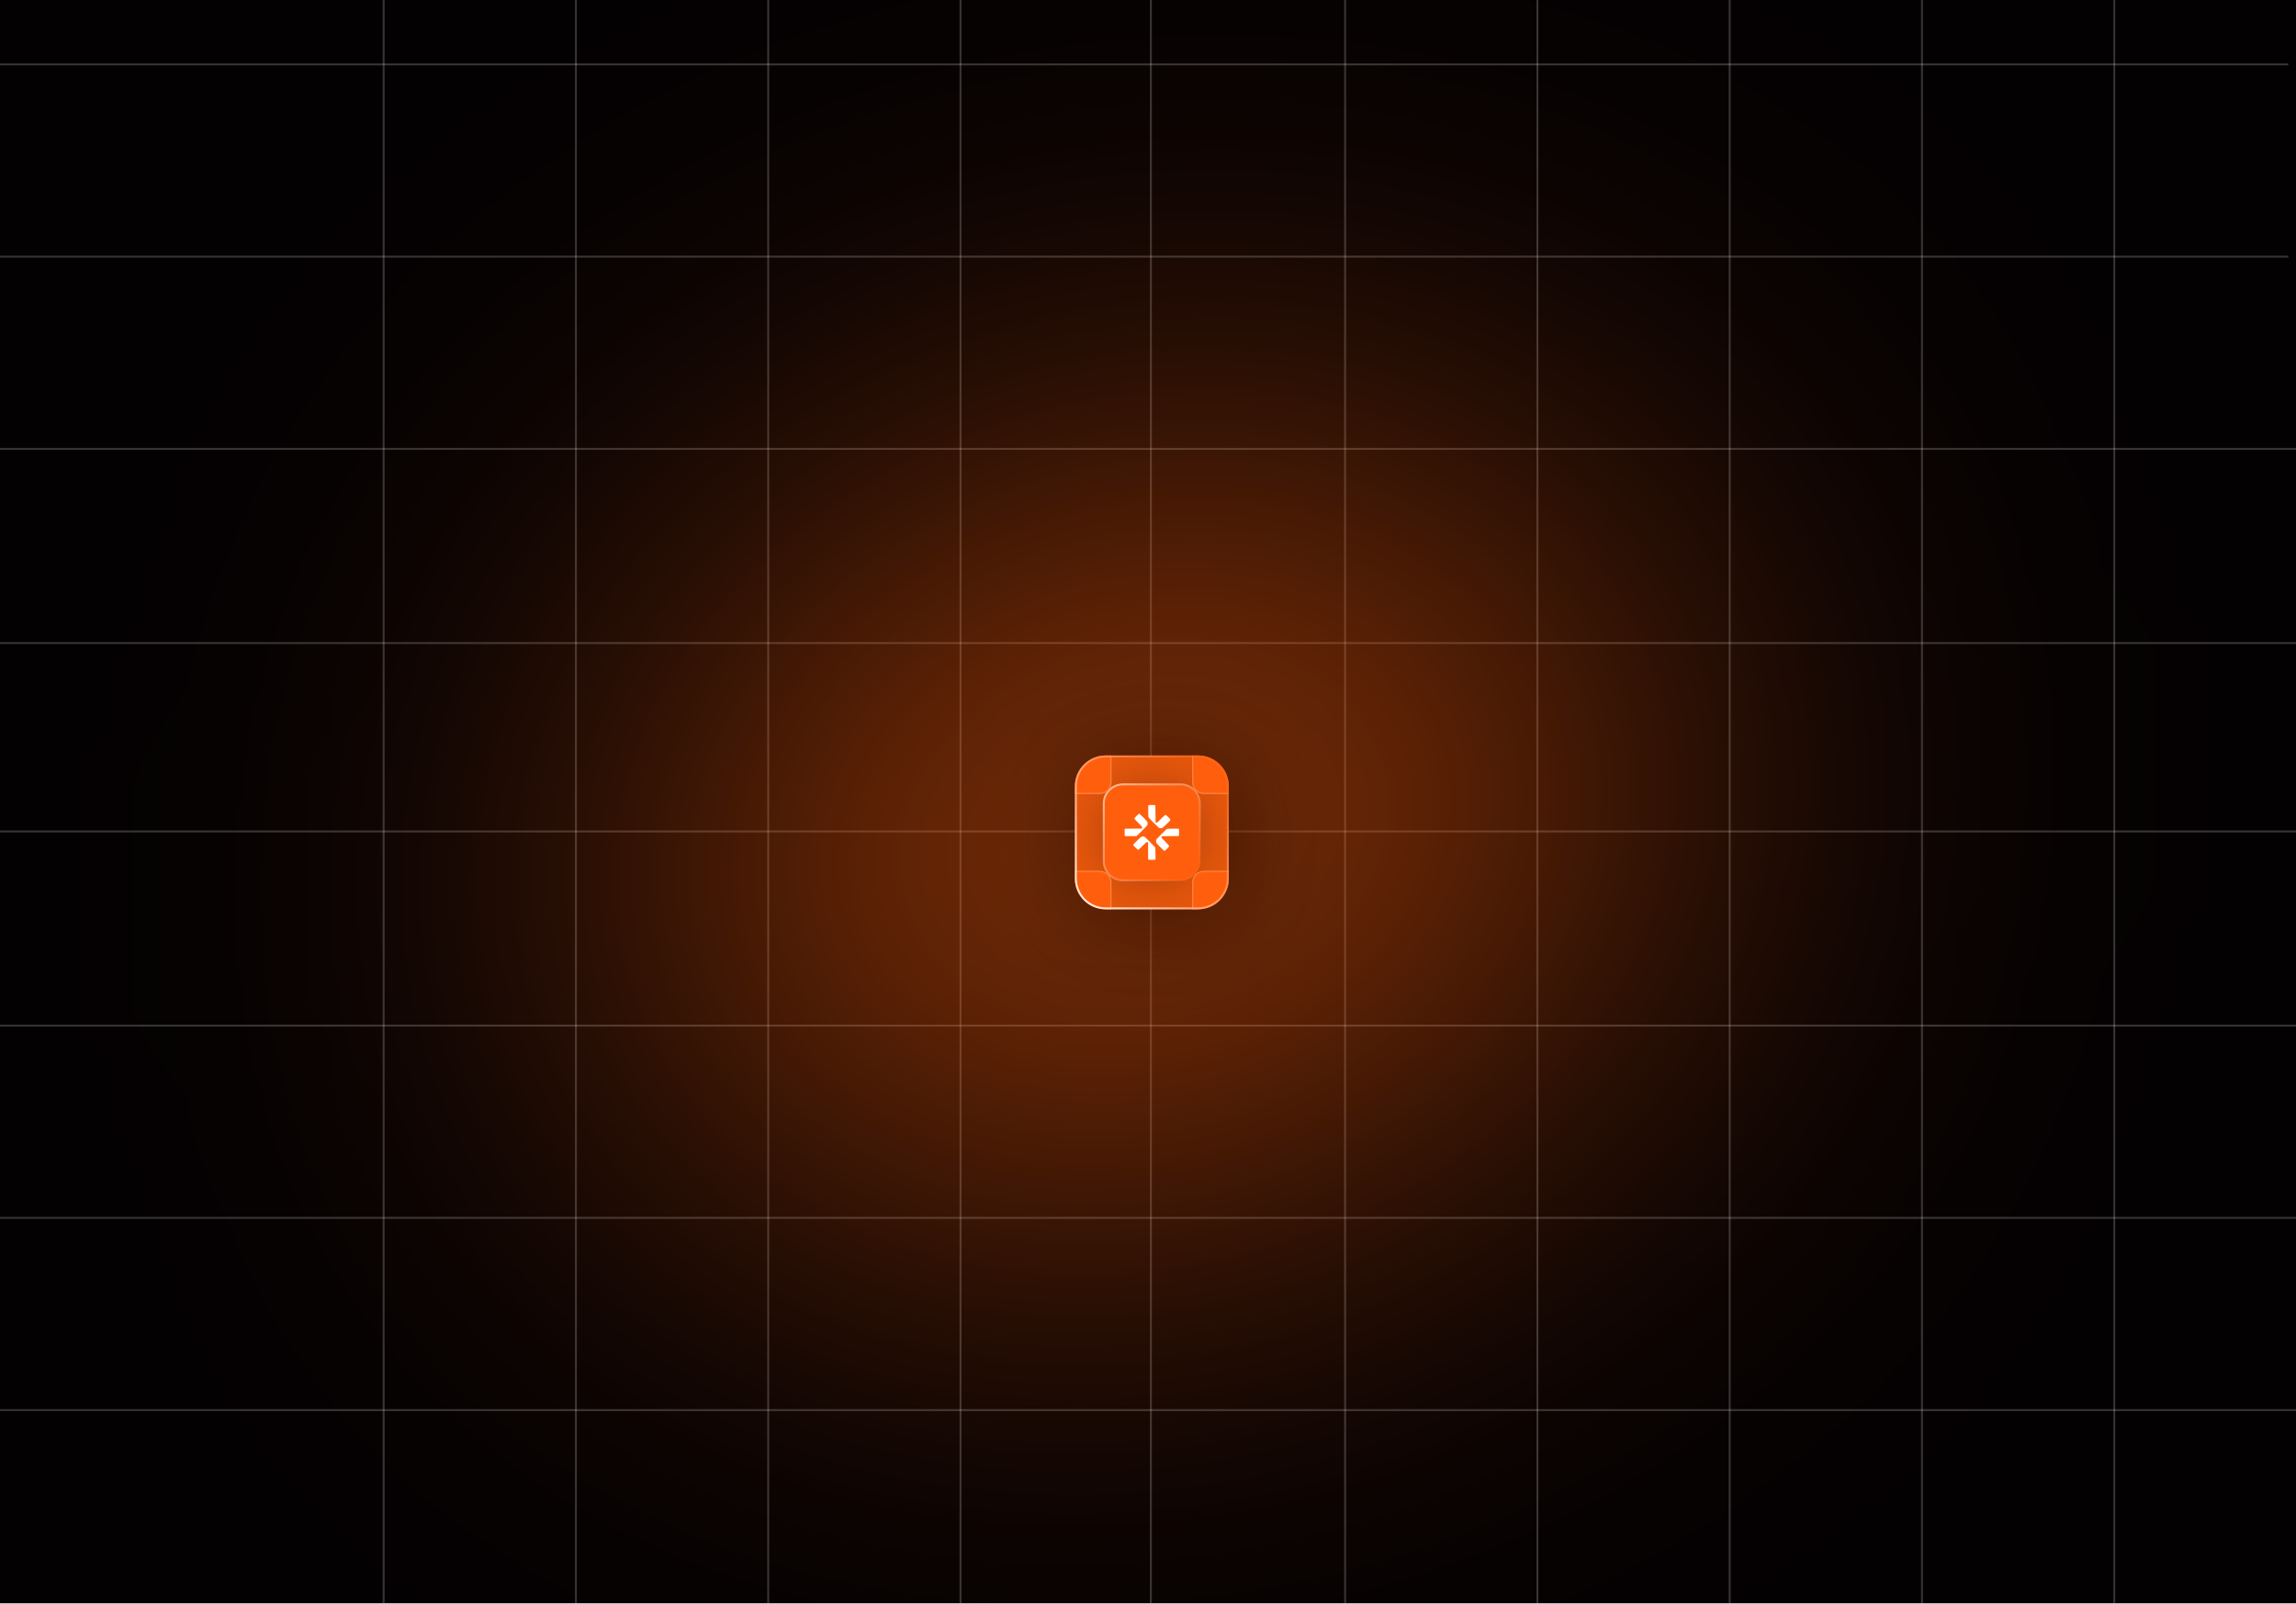
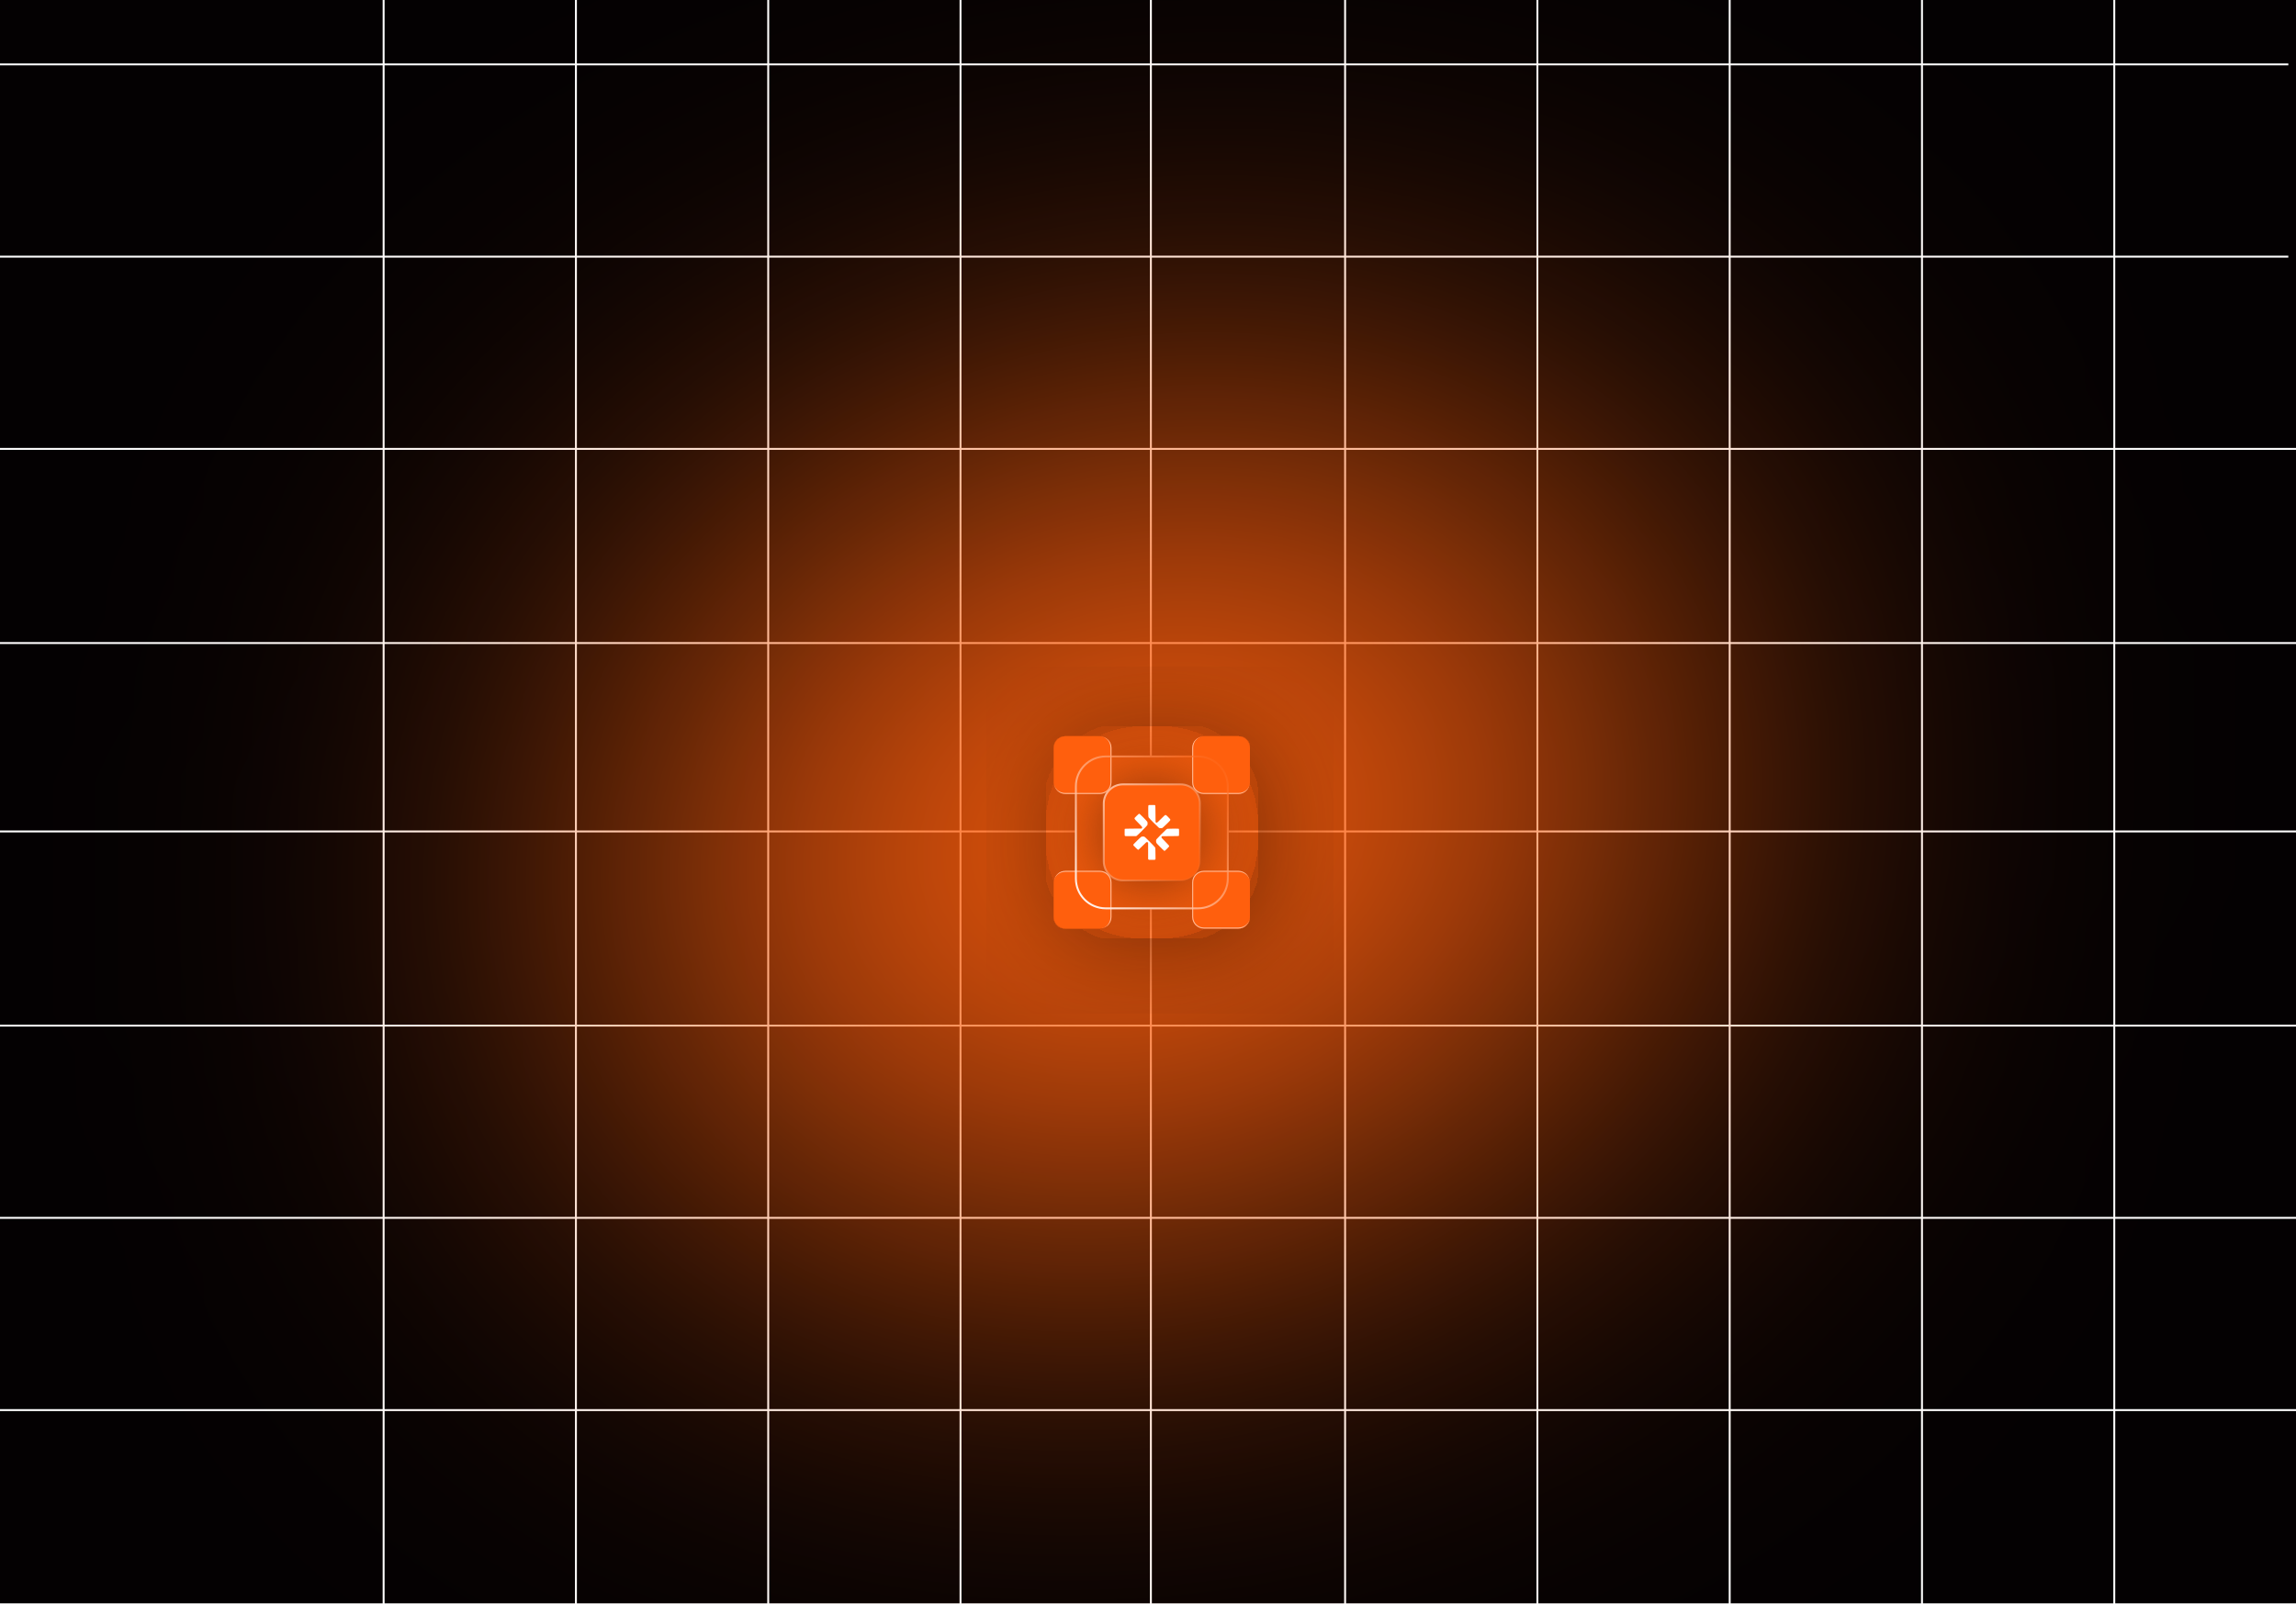
<svg xmlns="http://www.w3.org/2000/svg" className="w-full h-[650px]" width="1194" height="834" viewBox="0 0 1194 834" fill="none">
-   <g clip-path="url(#clip0_96_118)">
+   <g clipPath="url(#clip0_96_118)">
    <rect width="834" height="1194" transform="translate(0 834) rotate(-90)" fill="#040102" />
-     <line x1="-2.18557e-08" y1="633.5" x2="1194" y2="633.5" stroke="white" stroke-opacity="0.2" />
-     <line x1="799.5" y1="962" x2="799.5" y2="-232" stroke="white" stroke-opacity="0.2" />
-     <line x1="-2.18557e-08" y1="733.5" x2="1194" y2="733.5" stroke="white" stroke-opacity="0.2" />
-     <line x1="899.5" y1="962" x2="899.5" y2="-232" stroke="white" stroke-opacity="0.2" />
-     <line x1="999.5" y1="962" x2="999.5" y2="-232" stroke="white" stroke-opacity="0.2" />
-     <line x1="1099.5" y1="956" x2="1099.5" y2="-238" stroke="white" stroke-opacity="0.2" />
-     <line x1="-2.18557e-08" y1="533.5" x2="1194" y2="533.5" stroke="white" stroke-opacity="0.2" />
-     <line x1="699.5" y1="962" x2="699.5" y2="-232" stroke="white" stroke-opacity="0.2" />
-     <line x1="-2.18557e-08" y1="432.5" x2="1194" y2="432.5" stroke="white" stroke-opacity="0.2" />
-     <line x1="598.5" y1="962" x2="598.5" y2="-232" stroke="white" stroke-opacity="0.2" />
-     <line x1="-2.18557e-08" y1="334.5" x2="1194" y2="334.5" stroke="white" stroke-opacity="0.2" />
-     <line x1="499.5" y1="962" x2="499.5" y2="-232" stroke="white" stroke-opacity="0.2" />
-     <line x1="-2.18557e-08" y1="233.5" x2="1194" y2="233.5" stroke="white" stroke-opacity="0.2" />
-     <line x1="399.5" y1="962" x2="399.5" y2="-232" stroke="white" stroke-opacity="0.2" />
-     <line x1="-4" y1="133.5" x2="1190" y2="133.5" stroke="white" stroke-opacity="0.2" />
-     <line x1="299.5" y1="966" x2="299.5" y2="-228" stroke="white" stroke-opacity="0.2" />
-     <line x1="-4" y1="33.5" x2="1190" y2="33.5" stroke="white" stroke-opacity="0.2" />
-     <line x1="199.5" y1="966" x2="199.5" y2="-228" stroke="white" stroke-opacity="0.2" />
+     <line x1="-2.18557e-08" y1="633.5" x2="1194" y2="633.5" stroke="white" strokeOpacity="0.2" />
+     <line x1="799.5" y1="962" x2="799.5" y2="-232" stroke="white" strokeOpacity="0.2" />
+     <line x1="-2.18557e-08" y1="733.5" x2="1194" y2="733.5" stroke="white" strokeOpacity="0.2" />
+     <line x1="899.5" y1="962" x2="899.5" y2="-232" stroke="white" strokeOpacity="0.2" />
+     <line x1="999.5" y1="962" x2="999.5" y2="-232" stroke="white" strokeOpacity="0.2" />
+     <line x1="1099.5" y1="956" x2="1099.5" y2="-238" stroke="white" strokeOpacity="0.2" />
+     <line x1="-2.18557e-08" y1="533.5" x2="1194" y2="533.5" stroke="white" strokeOpacity="0.2" />
+     <line x1="699.5" y1="962" x2="699.5" y2="-232" stroke="white" strokeOpacity="0.2" />
+     <line x1="-2.18557e-08" y1="432.5" x2="1194" y2="432.5" stroke="white" strokeOpacity="0.2" />
+     <line x1="598.5" y1="962" x2="598.5" y2="-232" stroke="white" strokeOpacity="0.2" />
+     <line x1="-2.18557e-08" y1="334.5" x2="1194" y2="334.5" stroke="white" strokeOpacity="0.2" />
+     <line x1="499.5" y1="962" x2="499.5" y2="-232" stroke="white" strokeOpacity="0.2" />
+     <line x1="-2.18557e-08" y1="233.5" x2="1194" y2="233.5" stroke="white" strokeOpacity="0.2" />
+     <line x1="399.5" y1="962" x2="399.5" y2="-232" stroke="white" strokeOpacity="0.2" />
+     <line x1="-4" y1="133.5" x2="1190" y2="133.5" stroke="white" strokeOpacity="0.2" />
+     <line x1="299.5" y1="966" x2="299.5" y2="-228" stroke="white" strokeOpacity="0.2" />
+     <line x1="-4" y1="33.5" x2="1190" y2="33.5" stroke="white" strokeOpacity="0.2" />
+     <line x1="199.5" y1="966" x2="199.5" y2="-228" stroke="white" strokeOpacity="0.2" />
    <g filter="url(#filter0_f_96_118)">
-       <ellipse cx="595.041" cy="432.885" rx="280.624" ry="196.966" transform="rotate(-15 595.041 432.885)" fill="#FF5F0D" fill-opacity="0.5" />
+       <ellipse cx="595.041" cy="432.885" rx="280.624" ry="196.966" transform="rotate(-15 595.041 432.885)" fill="#FF5F0D" fillOpacity="0.5" />
    </g>
    <g filter="url(#filter1_d_96_118)">
-       <g clip-path="url(#clip1_96_118)">
+       <g clipPath="url(#clip1_96_118)">
        <rect x="559" y="473" width="80" height="80" rx="16" transform="rotate(-90 559 473)" fill="#EA580C" />
        <g filter="url(#filter2_f_96_118)">
-           <ellipse cx="599" cy="433" rx="25" ry="25" transform="rotate(-90 599 433)" fill="#803007" fill-opacity="0.73" />
+           <ellipse cx="599" cy="433" rx="25" ry="25" transform="rotate(-90 599 433)" fill="#803007" fillOpacity="0.73" />
        </g>
        <rect x="574" y="458" width="50" height="50" rx="10" transform="rotate(-90 574 458)" fill="#FF5F0D" />
        <rect x="574" y="458" width="50" height="50" rx="10" transform="rotate(-90 574 458)" stroke="url(#paint0_linear_96_118)" />
        <path d="M585.016 434.785C585.189 434.95 585.219 434.95 588.001 434.95L590.814 434.95L591.189 434.718C591.699 434.395 596.476 429.595 596.649 429.22C596.739 429.018 596.784 428.755 596.784 428.343C596.784 427.833 596.754 427.705 596.574 427.398C596.341 427 593.056 423.633 592.674 423.393C592.329 423.183 592.254 423.235 591.009 424.465C590.004 425.455 589.974 425.5 590.004 425.763C590.026 425.973 590.154 426.168 590.559 426.61C590.844 426.925 591.226 427.323 591.399 427.488C591.571 427.653 592.224 428.32 592.854 428.973C594.106 430.27 594.166 430.39 593.814 430.803L593.634 431.013L589.329 431.035C586.531 431.058 585.001 431.088 584.934 431.14C584.866 431.2 584.844 431.65 584.844 432.918C584.844 434.605 584.844 434.628 585.016 434.785Z" fill="white" />
        <path d="M589.704 440.065C590.319 440.748 591.729 442.075 591.834 442.075C592.029 442.075 592.314 441.82 594.234 439.923C596.086 438.1 596.169 438.025 596.454 438.025C596.656 438.025 596.791 438.078 596.904 438.198L597.069 438.37L597.069 442.623L597.069 446.868L597.249 447.055L597.421 447.25L598.996 447.25L600.571 447.25L600.744 447.063L600.917 446.883L600.879 444.01C600.849 441.408 600.834 441.108 600.707 440.838C600.534 440.478 595.591 435.49 595.194 435.28C595.006 435.183 594.774 435.138 594.369 435.138C593.881 435.138 593.754 435.168 593.431 435.355C593.229 435.475 592.254 436.383 591.204 437.418C589.674 438.94 589.344 439.3 589.344 439.465C589.344 439.608 589.456 439.803 589.704 440.065Z" fill="white" />
        <path d="M597.136 423.212C597.181 424.787 597.196 424.96 597.346 425.237C597.526 425.582 601.906 430 602.529 430.473C602.934 430.78 602.964 430.788 603.586 430.81C604.209 430.833 604.246 430.825 604.606 430.585C604.809 430.45 605.799 429.535 606.796 428.545C608.754 426.625 608.769 426.602 608.514 426.115C608.454 426.002 607.951 425.462 607.396 424.915C606.159 423.692 606.181 423.692 605.341 424.442C605.019 424.727 604.134 425.59 603.369 426.362C601.674 428.072 601.554 428.147 601.141 427.795L600.931 427.615L600.894 423.302C600.864 419.807 600.834 418.975 600.751 418.877C600.661 418.765 600.444 418.75 599.026 418.75C597.834 418.75 597.369 418.772 597.279 418.84C597.129 418.96 597.076 420.64 597.136 423.212Z" fill="white" />
        <path d="M601.367 438.416C601.532 438.768 602.064 439.338 604.479 441.716C605.012 442.248 605.499 442.676 605.559 442.676C605.709 442.676 607.764 440.696 607.914 440.403C607.989 440.268 608.012 440.111 607.982 439.991C607.952 439.871 607.262 439.113 606.264 438.101C603.977 435.783 603.939 435.738 603.999 435.453C604.022 435.326 604.104 435.161 604.172 435.086C604.284 434.958 604.517 434.951 608.087 434.943C611.777 434.943 612.969 434.898 613.097 434.771C613.127 434.741 613.157 433.946 613.157 433.008C613.157 431.666 613.134 431.268 613.052 431.178C612.962 431.066 612.669 431.051 610.202 431.051C608.694 431.058 607.314 431.088 607.142 431.118C606.924 431.163 606.684 431.298 606.407 431.538C605.597 432.228 601.667 436.196 601.434 436.556C601.217 436.893 601.194 436.983 601.194 437.493C601.194 437.928 601.239 438.146 601.367 438.416Z" fill="white" />
        <mask id="path-28-inside-1_96_118" fill="white">
          <path d="M554 483C550.686 483 548 480.314 548 477L548 459C548 455.686 550.686 453 554 453L572 453C575.314 453 578 455.686 578 459L578 477C578 480.314 575.314 483 572 483L554 483Z" />
        </mask>
        <path d="M554 483C550.686 483 548 480.314 548 477L548 459C548 455.686 550.686 453 554 453L572 453C575.314 453 578 455.686 578 459L578 477C578 480.314 575.314 483 572 483L554 483Z" fill="#FF5F0D" />
-         <path d="M548 483L548 453L548 483ZM572 452.5C575.59 452.5 578.5 455.41 578.5 459L578.5 476.5C578.5 480.09 575.59 483 572 483C575.038 483 577.5 480.314 577.5 477L577.5 459C577.5 455.962 575.038 453.5 572 453.5L572 452.5ZM578 483L548 483L578 483ZM548 459C548 455.41 550.91 452.5 554.5 452.5L572 452.5C575.59 452.5 578.5 455.41 578.5 459L577.5 459C577.5 455.962 575.038 453.5 572 453.5L554 453.5C550.686 453.5 548 455.962 548 459Z" fill="#FFBF9E" fill-opacity="0.44" mask="url(#path-28-inside-1_96_118)" />
+         <path d="M548 483L548 453L548 483ZM572 452.5C575.59 452.5 578.5 455.41 578.5 459L578.5 476.5C578.5 480.09 575.59 483 572 483C575.038 483 577.5 480.314 577.5 477L577.5 459C577.5 455.962 575.038 453.5 572 453.5L572 452.5ZM578 483L548 483L578 483ZM548 459C548 455.41 550.91 452.5 554.5 452.5L572 452.5C575.59 452.5 578.5 455.41 578.5 459L577.5 459C577.5 455.962 575.038 453.5 572 453.5L554 453.5C550.686 453.5 548 455.962 548 459Z" fill="#FFBF9E" fillOpacity="0.44" mask="url(#path-28-inside-1_96_118)" />
        <mask id="path-30-inside-2_96_118" fill="white">
          <path d="M626 483C622.686 483 620 480.314 620 477L620 459C620 455.686 622.686 453 626 453L644 453C647.314 453 650 455.686 650 459L650 477C650 480.314 647.314 483 644 483L626 483Z" />
        </mask>
        <path d="M626 483C622.686 483 620 480.314 620 477L620 459C620 455.686 622.686 453 626 453L644 453C647.314 453 650 455.686 650 459L650 477C650 480.314 647.314 483 644 483L626 483Z" fill="#FF5F0D" />
-         <path d="M626 483.5C622.41 483.5 619.5 480.59 619.5 477L619.5 459C619.5 455.41 622.41 452.5 626 452.5L626 453.5C622.962 453.5 620.5 455.962 620.5 459L620.5 477C620.5 480.038 622.962 482.5 626 482.5L626 483.5ZM650 453L650 483L650 453ZM650 477C650 480.59 647.09 483.5 643.5 483.5L626 483.5C622.41 483.5 619.5 480.59 619.5 477L620.5 477C620.5 480.038 622.962 482.5 626 482.5L644 482.5C647.314 482.5 650 480.038 650 477ZM619.5 459C619.5 455.41 622.41 452.5 626 452.5L643.5 452.5C647.09 452.5 650 455.41 650 459C650 455.962 647.314 453.5 644 453.5L626 453.5C622.962 453.5 620.5 455.962 620.5 459L619.5 459Z" fill="#FFBF9E" fill-opacity="0.44" mask="url(#path-30-inside-2_96_118)" />
+         <path d="M626 483.5C622.41 483.5 619.5 480.59 619.5 477L619.5 459C619.5 455.41 622.41 452.5 626 452.5L626 453.5C622.962 453.5 620.5 455.962 620.5 459L620.5 477C620.5 480.038 622.962 482.5 626 482.5L626 483.5ZM650 453L650 483L650 453ZM650 477C650 480.59 647.09 483.5 643.5 483.5L626 483.5C622.41 483.5 619.5 480.59 619.5 477L620.5 477C620.5 480.038 622.962 482.5 626 482.5L644 482.5C647.314 482.5 650 480.038 650 477ZM619.5 459C619.5 455.41 622.41 452.5 626 452.5L643.5 452.5C647.09 452.5 650 455.41 650 459C650 455.962 647.314 453.5 644 453.5L626 453.5C622.962 453.5 620.5 455.962 620.5 459L619.5 459Z" fill="#FFBF9E" fillOpacity="0.44" mask="url(#path-30-inside-2_96_118)" />
        <mask id="path-32-inside-3_96_118" fill="white">
          <path d="M554 413C550.686 413 548 410.314 548 407L548 389C548 385.686 550.686 383 554 383L572 383C575.314 383 578 385.686 578 389L578 407C578 410.314 575.314 413 572 413L554 413Z" />
        </mask>
        <path d="M554 413C550.686 413 548 410.314 548 407L548 389C548 385.686 550.686 383 554 383L572 383C575.314 383 578 385.686 578 389L578 407C578 410.314 575.314 413 572 413L554 413Z" fill="#FF5F0D" />
-         <path d="M548 413L548 383L548 413ZM572 383C575.59 383 578.5 385.91 578.5 389.5L578.5 407C578.5 410.59 575.59 413.5 572 413.5L572 412.5C575.038 412.5 577.5 410.038 577.5 407L577.5 389C577.5 385.686 575.038 383 572 383ZM578.5 407C578.5 410.59 575.59 413.5 572 413.5L554.5 413.5C550.91 413.5 548 410.59 548 407C548 410.038 550.686 412.5 554 412.5L572 412.5C575.038 412.5 577.5 410.038 577.5 407L578.5 407ZM548 383L578 383L548 383Z" fill="#FFBF9E" fill-opacity="0.44" mask="url(#path-32-inside-3_96_118)" />
+         <path d="M548 413L548 383L548 413ZM572 383C575.59 383 578.5 385.91 578.5 389.5L578.5 407C578.5 410.59 575.59 413.5 572 413.5L572 412.5C575.038 412.5 577.5 410.038 577.5 407L577.5 389C577.5 385.686 575.038 383 572 383ZM578.5 407C578.5 410.59 575.59 413.5 572 413.5L554.5 413.5C550.91 413.5 548 410.59 548 407C548 410.038 550.686 412.5 554 412.5L572 412.5C575.038 412.5 577.5 410.038 577.5 407L578.5 407ZM548 383L578 383L548 383Z" fill="#FFBF9E" fillOpacity="0.44" mask="url(#path-32-inside-3_96_118)" />
        <mask id="path-34-inside-4_96_118" fill="white">
          <path d="M626 413C622.686 413 620 410.314 620 407L620 389C620 385.686 622.686 383 626 383L644 383C647.314 383 650 385.686 650 389L650 407C650 410.314 647.314 413 644 413L626 413Z" />
        </mask>
        <path d="M626 413C622.686 413 620 410.314 620 407L620 389C620 385.686 622.686 383 626 383L644 383C647.314 383 650 385.686 650 389L650 407C650 410.314 647.314 413 644 413L626 413Z" fill="#FF5F0D" />
-         <path d="M626 413.5C622.41 413.5 619.5 410.59 619.5 407L619.5 389.5C619.5 385.91 622.41 383 626 383C622.962 383 620.5 385.686 620.5 389L620.5 407C620.5 410.038 622.962 412.5 626 412.5L626 413.5ZM650 383L650 413L650 383ZM650 407C650 410.59 647.09 413.5 643.5 413.5L626 413.5C622.41 413.5 619.5 410.59 619.5 407L620.5 407C620.5 410.038 622.962 412.5 626 412.5L644 412.5C647.314 412.5 650 410.038 650 407ZM620 383L650 383L620 383Z" fill="#FFBF9E" fill-opacity="0.44" mask="url(#path-34-inside-4_96_118)" />
+         <path d="M626 413.5C622.41 413.5 619.5 410.59 619.5 407L619.5 389.5C619.5 385.91 622.41 383 626 383C622.962 383 620.5 385.686 620.5 389L620.5 407C620.5 410.038 622.962 412.5 626 412.5L626 413.5ZM650 383L650 413L650 383ZM650 407C650 410.59 647.09 413.5 643.5 413.5L626 413.5C622.41 413.5 619.5 410.59 619.5 407L620.5 407C620.5 410.038 622.962 412.5 626 412.5L644 412.5C647.314 412.5 650 410.038 650 407ZM620 383L650 383L620 383Z" fill="#FFBF9E" fillOpacity="0.44" mask="url(#path-34-inside-4_96_118)" />
      </g>
-       <rect x="559.5" y="472.5" width="79" height="79" rx="15.5" transform="rotate(-90 559.5 472.5)" stroke="url(#paint1_linear_96_118)" stroke-opacity="0.95" />
+       <rect x="559.5" y="472.5" width="79" height="79" rx="15.5" transform="rotate(-90 559.5 472.5)" stroke="url(#paint1_linear_96_118)" strokeOpacity="0.95" />
    </g>
  </g>
  <defs>
    <filter id="filter0_f_96_118" x="19.177" y="-70.816" width="1151.73" height="1007.4" filterUnits="userSpaceOnUse" color-interpolation-filters="sRGB">
      <feFlood flood-opacity="0" result="BackgroundImageFix" />
      <feBlend mode="normal" in="SourceGraphic" in2="BackgroundImageFix" result="shape" />
      <feGaussianBlur stdDeviation="150" result="effect1_foregroundBlur_96_118" />
    </filter>
    <filter id="filter1_d_96_118" x="513" y="347" width="180" height="180" filterUnits="userSpaceOnUse" color-interpolation-filters="sRGB">
      <feFlood flood-opacity="0" result="BackgroundImageFix" />
      <feColorMatrix in="SourceAlpha" type="matrix" values="0 0 0 0 0 0 0 0 0 0 0 0 0 0 0 0 0 0 127 0" result="hardAlpha" />
      <feOffset dx="4" dy="4" />
      <feGaussianBlur stdDeviation="25" />
      <feComposite in2="hardAlpha" operator="out" />
      <feColorMatrix type="matrix" values="0 0 0 0 0.016 0 0 0 0 0.004 0 0 0 0 0.008 0 0 0 0.42 0" />
      <feBlend mode="normal" in2="BackgroundImageFix" result="effect1_dropShadow_96_118" />
      <feBlend mode="normal" in="SourceGraphic" in2="effect1_dropShadow_96_118" result="shape" />
    </filter>
    <filter id="filter2_f_96_118" x="544" y="378" width="110" height="110" filterUnits="userSpaceOnUse" color-interpolation-filters="sRGB">
      <feFlood flood-opacity="0" result="BackgroundImageFix" />
      <feBlend mode="normal" in="SourceGraphic" in2="BackgroundImageFix" result="shape" />
      <feGaussianBlur stdDeviation="15" result="effect1_foregroundBlur_96_118" />
    </filter>
    <linearGradient id="paint0_linear_96_118" x1="624" y1="458" x2="574.193" y2="508.192" gradientUnits="userSpaceOnUse">
      <stop stop-color="#FFBF9E" />
      <stop offset="1" stop-color="#FFAF86" stop-opacity="0" />
    </linearGradient>
    <linearGradient id="paint1_linear_96_118" x1="559" y1="472.797" x2="639.203" y2="552.797" gradientUnits="userSpaceOnUse">
      <stop stop-color="white" />
      <stop offset="1" stop-color="#FF5F0D" stop-opacity="0.5" />
    </linearGradient>
    <clipPath id="clip0_96_118">
      <rect width="834" height="1194" fill="white" transform="translate(0 834) rotate(-90)" />
    </clipPath>
    <clipPath id="clip1_96_118">
      <rect x="559" y="473" width="80" height="80" rx="16" transform="rotate(-90 559 473)" fill="white" />
    </clipPath>
  </defs>
</svg>
